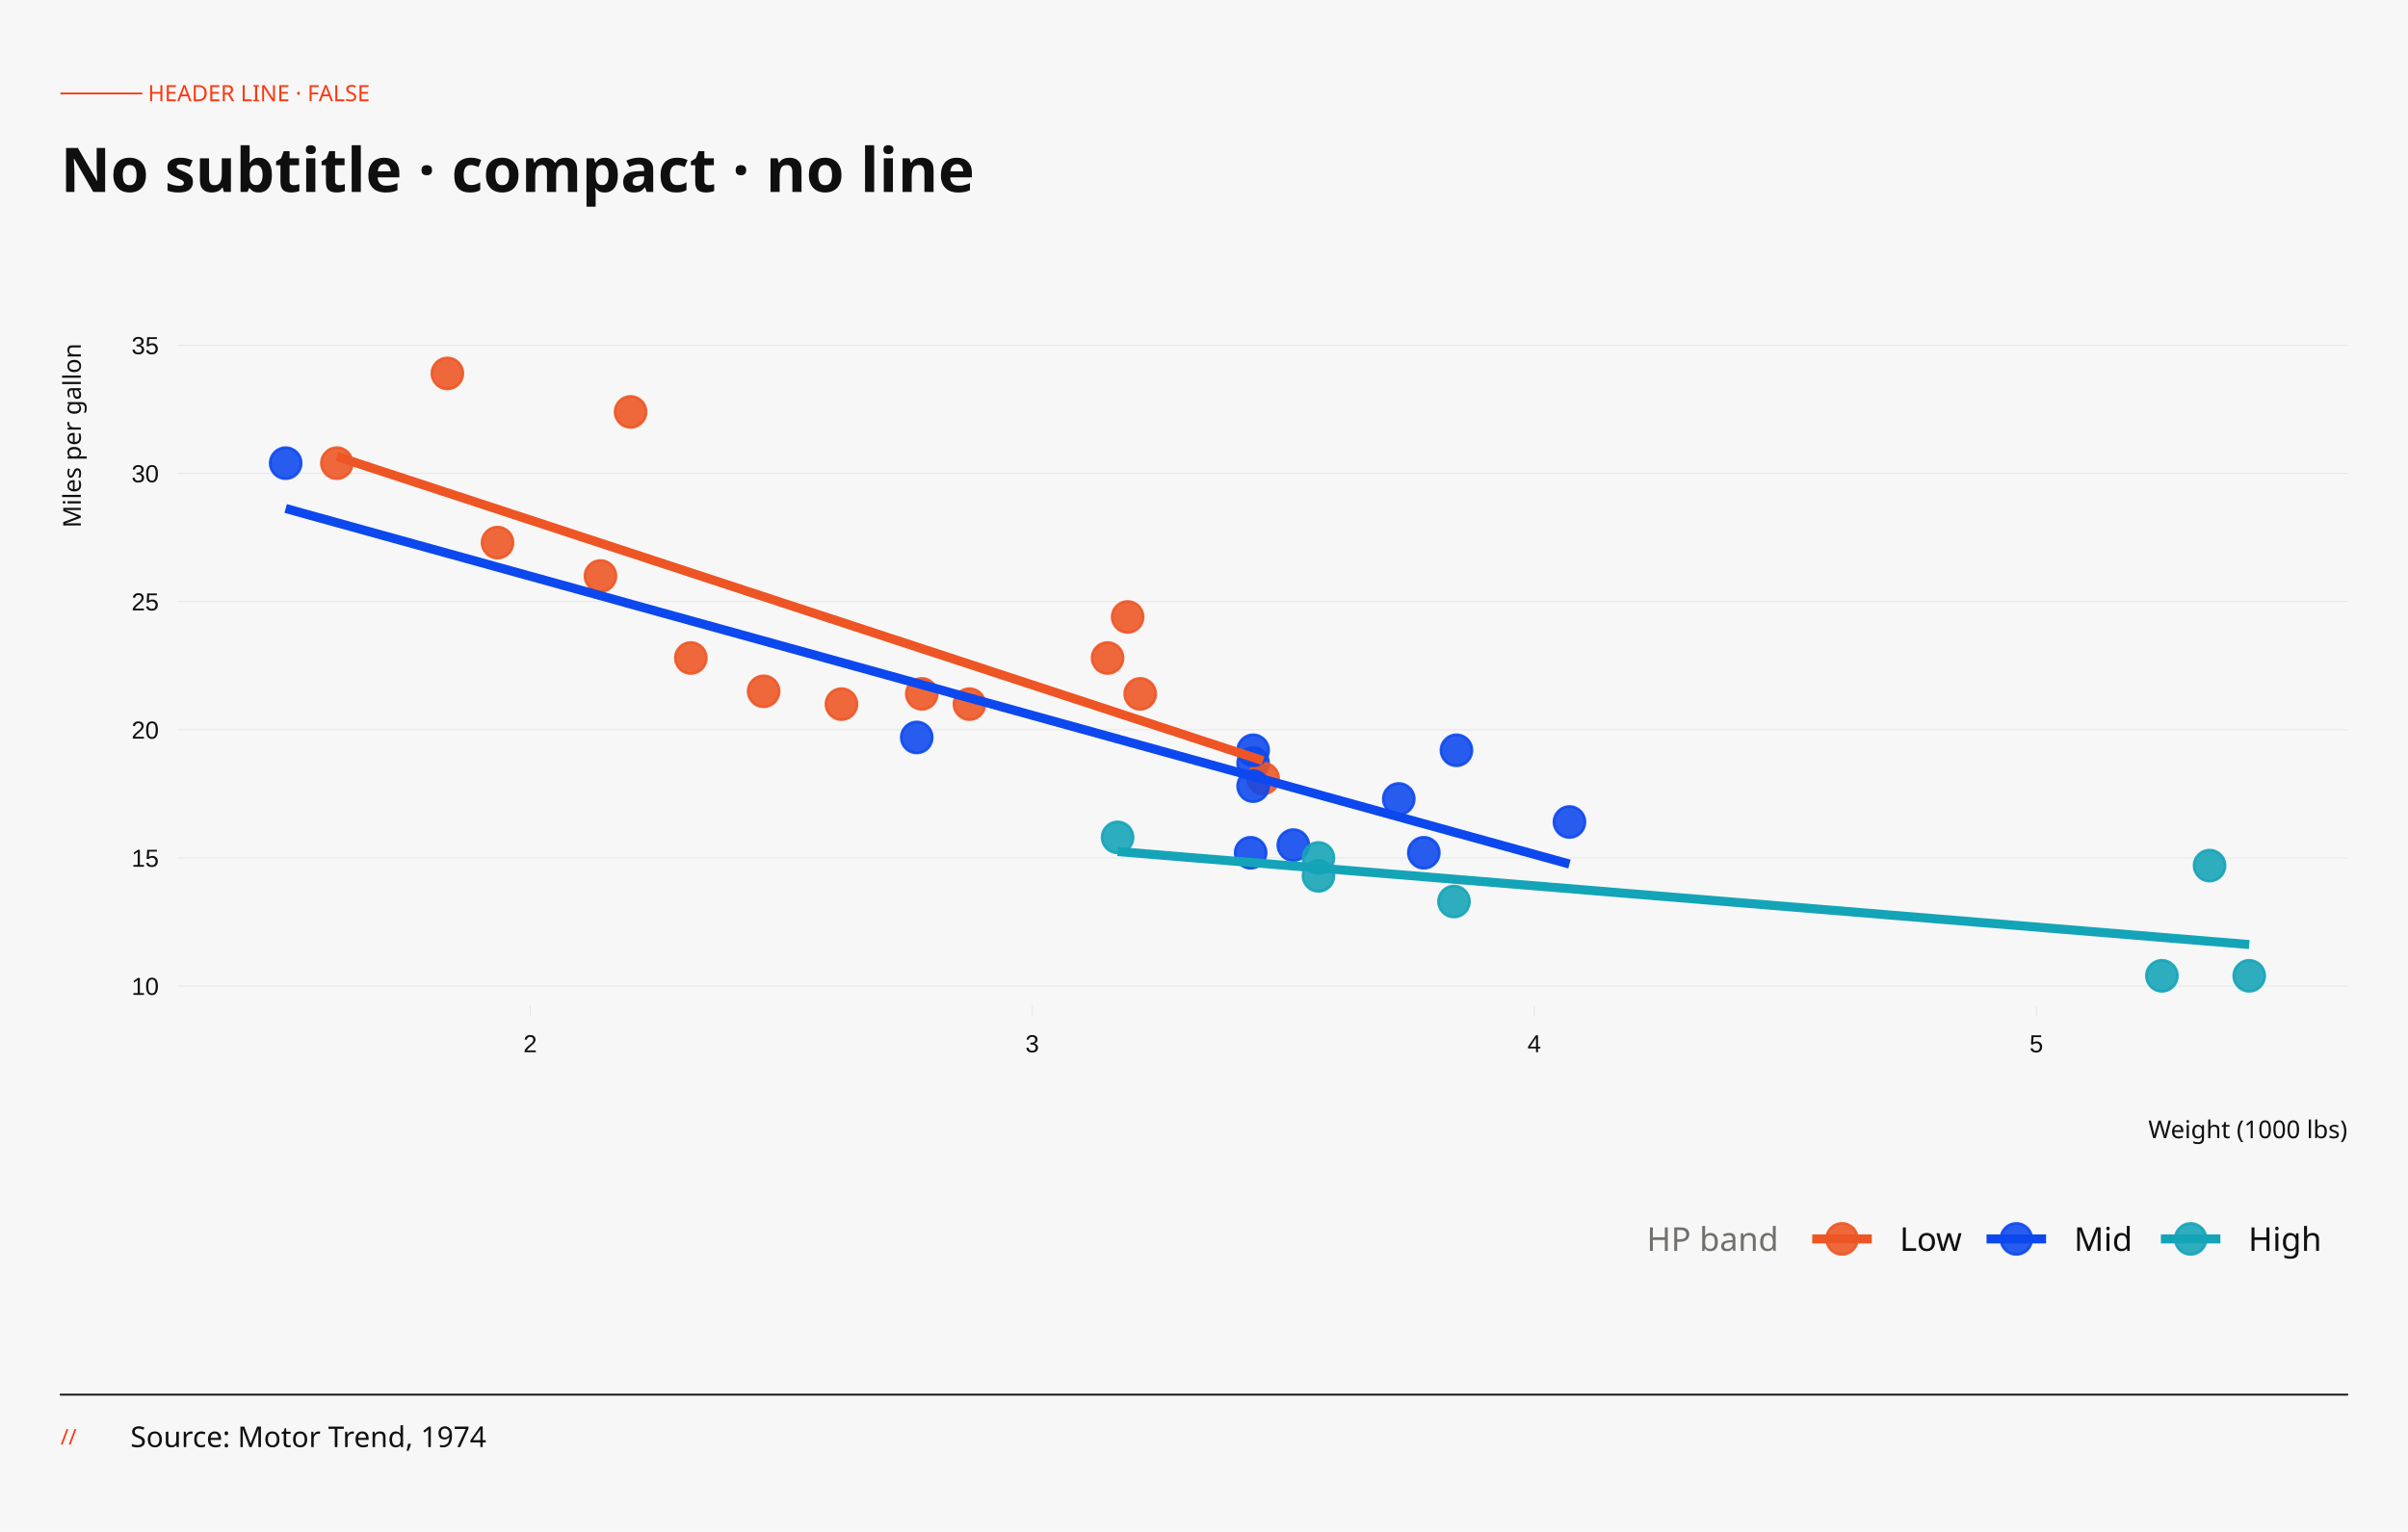
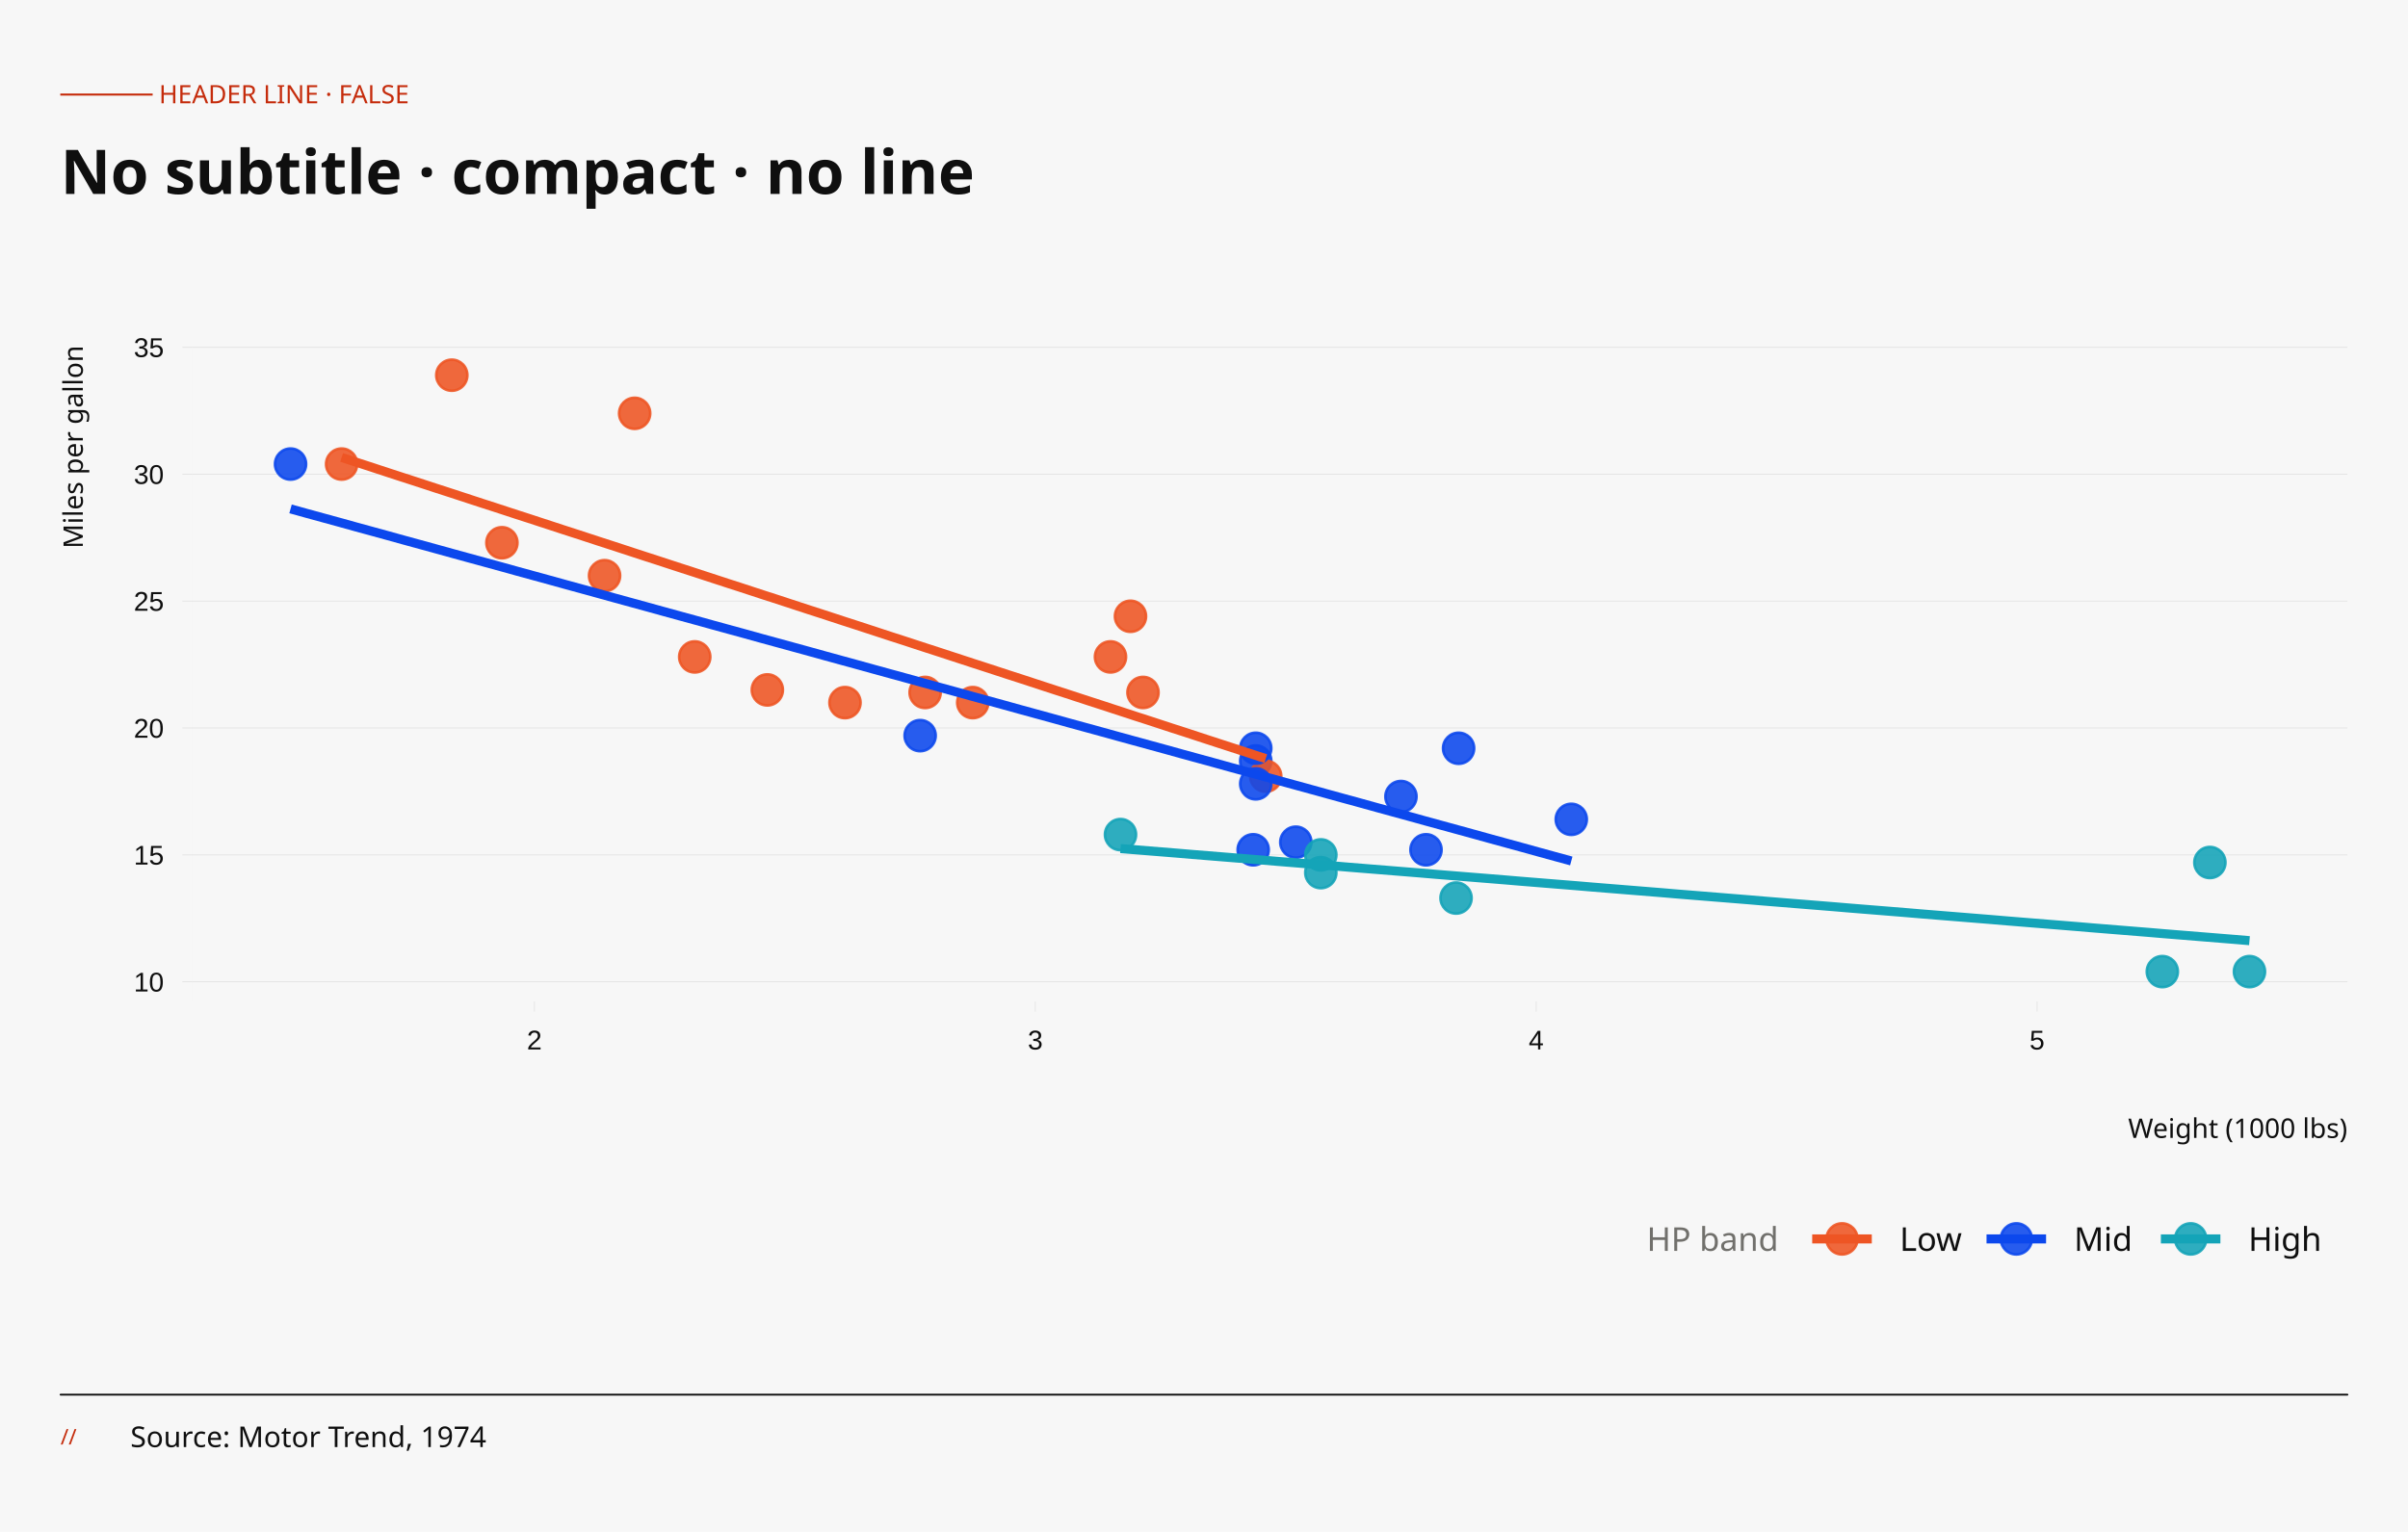
<svg xmlns="http://www.w3.org/2000/svg" width="396.00pt" height="252.00pt" viewBox="0 0 396.00 252.00">
  <g class="svglite">
    <defs>
      <style type="text/css">
    .svglite line, .svglite polyline, .svglite polygon, .svglite path, .svglite rect, .svglite circle {
      fill: none;
      stroke: #000000;
      stroke-linecap: round;
      stroke-linejoin: round;
      stroke-miterlimit: 10.00;
    }
    .svglite text {
      white-space: pre;
    }
    .svglite g.glyphgroup path {
      fill: inherit;
      stroke: none;
    }
  </style>
    </defs>
    <rect width="100%" height="100%" style="stroke: none; fill: none;" />
    <defs>
      <clipPath id="cpMC4wMHwzOTYuMDB8MC4wMHwyNTIuMDA=">
        <rect x="0.00" y="0.00" width="396.00" height="252.00" />
      </clipPath>
    </defs>
    <g clip-path="url(#cpMC4wMHwzOTYuMDB8MC4wMHwyNTIuMDA=)">
      <rect x="-0" y="0.00" width="396.00" height="252.00" style="stroke-width: 0.65; stroke: none; fill: #F7F7F7;" />
    </g>
    <defs>
-       <clipPath id="cpMzAuODN8Mzg2LjA0fDU2LjQ4fDE2NS40OA==">
-         <rect x="30.83" y="56.48" width="355.20" height="109.00" />
+       <clipPath id="cpMzEuNjd8Mzg2LjA0fDU2LjgyfDE2NC43NA==">
+         <rect x="31.67" y="56.82" width="354.37" height="107.92" />
      </clipPath>
    </defs>
-     <g clip-path="url(#cpMzAuODN8Mzg2LjA0fDU2LjQ4fDE2NS40OA==)">
-       <rect x="30.83" y="56.48" width="355.20" height="109.00" style="stroke-width: 0.65; stroke: none; fill: #F7F7F7;" />
-       <polyline points="30.83,162.21 386.04,162.21 " style="stroke-width: 0.15; stroke: #E4E4E4; stroke-linecap: butt;" />
-       <polyline points="30.83,141.13 386.04,141.13 " style="stroke-width: 0.15; stroke: #E4E4E4; stroke-linecap: butt;" />
-       <polyline points="30.83,120.05 386.04,120.05 " style="stroke-width: 0.15; stroke: #E4E4E4; stroke-linecap: butt;" />
-       <polyline points="30.83,98.96 386.04,98.96 " style="stroke-width: 0.15; stroke: #E4E4E4; stroke-linecap: butt;" />
-       <polyline points="30.83,77.88 386.04,77.88 " style="stroke-width: 0.15; stroke: #E4E4E4; stroke-linecap: butt;" />
-       <polyline points="30.83,56.80 386.04,56.80 " style="stroke-width: 0.15; stroke: #E4E4E4; stroke-linecap: butt;" />
-       <circle cx="138.38" cy="115.83" r="2.56" style="stroke-width: 0.43; stroke: #EE5524; stroke-opacity: 0.88; fill: #EE5524; fill-opacity: 0.88;" />
-       <circle cx="159.43" cy="115.83" r="2.56" style="stroke-width: 0.43; stroke: #EE5524; stroke-opacity: 0.88; fill: #EE5524; fill-opacity: 0.88;" />
-       <circle cx="113.61" cy="108.24" r="2.56" style="stroke-width: 0.43; stroke: #EE5524; stroke-opacity: 0.88; fill: #EE5524; fill-opacity: 0.88;" />
-       <circle cx="187.51" cy="114.14" r="2.56" style="stroke-width: 0.43; stroke: #EE5524; stroke-opacity: 0.88; fill: #EE5524; fill-opacity: 0.88;" />
-       <circle cx="206.08" cy="125.53" r="2.56" style="stroke-width: 0.43; stroke: #0C48ED; stroke-opacity: 0.88; fill: #0C48ED; fill-opacity: 0.88;" />
-       <circle cx="207.73" cy="128.06" r="2.56" style="stroke-width: 0.43; stroke: #EE5524; stroke-opacity: 0.88; fill: #EE5524; fill-opacity: 0.88;" />
-       <circle cx="216.82" cy="144.08" r="2.56" style="stroke-width: 0.43; stroke: #14A4B8; stroke-opacity: 0.88; fill: #14A4B8; fill-opacity: 0.88;" />
-       <circle cx="185.44" cy="101.49" r="2.56" style="stroke-width: 0.43; stroke: #EE5524; stroke-opacity: 0.88; fill: #EE5524; fill-opacity: 0.88;" />
-       <circle cx="182.14" cy="108.24" r="2.56" style="stroke-width: 0.43; stroke: #EE5524; stroke-opacity: 0.88; fill: #EE5524; fill-opacity: 0.88;" />
-       <circle cx="206.08" cy="123.42" r="2.56" style="stroke-width: 0.43; stroke: #0C48ED; stroke-opacity: 0.88; fill: #0C48ED; fill-opacity: 0.88;" />
-       <circle cx="206.08" cy="129.32" r="2.56" style="stroke-width: 0.43; stroke: #0C48ED; stroke-opacity: 0.88; fill: #0C48ED; fill-opacity: 0.88;" />
-       <circle cx="258.10" cy="135.22" r="2.56" style="stroke-width: 0.43; stroke: #0C48ED; stroke-opacity: 0.88; fill: #0C48ED; fill-opacity: 0.88;" />
-       <circle cx="230.03" cy="131.43" r="2.56" style="stroke-width: 0.43; stroke: #0C48ED; stroke-opacity: 0.88; fill: #0C48ED; fill-opacity: 0.88;" />
-       <circle cx="234.15" cy="140.28" r="2.56" style="stroke-width: 0.43; stroke: #0C48ED; stroke-opacity: 0.88; fill: #0C48ED; fill-opacity: 0.88;" />
-       <circle cx="355.53" cy="160.52" r="2.56" style="stroke-width: 0.43; stroke: #14A4B8; stroke-opacity: 0.88; fill: #14A4B8; fill-opacity: 0.88;" />
-       <circle cx="369.89" cy="160.52" r="2.56" style="stroke-width: 0.43; stroke: #14A4B8; stroke-opacity: 0.88; fill: #14A4B8; fill-opacity: 0.88;" />
-       <circle cx="363.37" cy="142.39" r="2.56" style="stroke-width: 0.43; stroke: #14A4B8; stroke-opacity: 0.88; fill: #14A4B8; fill-opacity: 0.88;" />
-       <circle cx="103.70" cy="67.76" r="2.56" style="stroke-width: 0.43; stroke: #EE5524; stroke-opacity: 0.88; fill: #EE5524; fill-opacity: 0.88;" />
-       <circle cx="55.40" cy="76.19" r="2.56" style="stroke-width: 0.43; stroke: #EE5524; stroke-opacity: 0.88; fill: #EE5524; fill-opacity: 0.88;" />
-       <circle cx="73.57" cy="61.43" r="2.56" style="stroke-width: 0.43; stroke: #EE5524; stroke-opacity: 0.88; fill: #EE5524; fill-opacity: 0.88;" />
-       <circle cx="125.58" cy="113.72" r="2.56" style="stroke-width: 0.43; stroke: #EE5524; stroke-opacity: 0.88; fill: #EE5524; fill-opacity: 0.88;" />
-       <circle cx="212.69" cy="139.02" r="2.56" style="stroke-width: 0.43; stroke: #0C48ED; stroke-opacity: 0.88; fill: #0C48ED; fill-opacity: 0.88;" />
-       <circle cx="205.67" cy="140.28" r="2.56" style="stroke-width: 0.43; stroke: #0C48ED; stroke-opacity: 0.88; fill: #0C48ED; fill-opacity: 0.88;" />
-       <circle cx="239.11" cy="148.30" r="2.56" style="stroke-width: 0.43; stroke: #14A4B8; stroke-opacity: 0.88; fill: #14A4B8; fill-opacity: 0.88;" />
-       <circle cx="239.52" cy="123.42" r="2.56" style="stroke-width: 0.43; stroke: #0C48ED; stroke-opacity: 0.88; fill: #0C48ED; fill-opacity: 0.88;" />
-       <circle cx="81.82" cy="89.26" r="2.56" style="stroke-width: 0.43; stroke: #EE5524; stroke-opacity: 0.88; fill: #EE5524; fill-opacity: 0.88;" />
-       <circle cx="98.75" cy="94.75" r="2.56" style="stroke-width: 0.43; stroke: #EE5524; stroke-opacity: 0.88; fill: #EE5524; fill-opacity: 0.88;" />
-       <circle cx="46.98" cy="76.19" r="2.56" style="stroke-width: 0.43; stroke: #0C48ED; stroke-opacity: 0.88; fill: #0C48ED; fill-opacity: 0.88;" />
-       <circle cx="183.79" cy="137.75" r="2.56" style="stroke-width: 0.43; stroke: #14A4B8; stroke-opacity: 0.88; fill: #14A4B8; fill-opacity: 0.88;" />
-       <circle cx="150.76" cy="121.31" r="2.56" style="stroke-width: 0.43; stroke: #0C48ED; stroke-opacity: 0.88; fill: #0C48ED; fill-opacity: 0.88;" />
-       <circle cx="216.82" cy="141.13" r="2.56" style="stroke-width: 0.43; stroke: #14A4B8; stroke-opacity: 0.88; fill: #14A4B8; fill-opacity: 0.88;" />
-       <circle cx="151.59" cy="114.14" r="2.56" style="stroke-width: 0.43; stroke: #EE5524; stroke-opacity: 0.88; fill: #EE5524; fill-opacity: 0.88;" />
-       <polyline points="55.40,75.10 57.33,75.73 59.26,76.36 61.19,77.00 63.11,77.63 65.04,78.26 66.97,78.90 68.90,79.53 70.83,80.16 72.76,80.80 74.68,81.43 76.61,82.06 78.54,82.70 80.47,83.33 82.40,83.96 84.32,84.60 86.25,85.23 88.18,85.86 90.11,86.50 92.04,87.13 93.97,87.76 95.89,88.40 97.82,89.03 99.75,89.66 101.68,90.30 103.61,90.93 105.54,91.56 107.46,92.20 109.39,92.83 111.32,93.46 113.25,94.10 115.18,94.73 117.11,95.37 119.03,96.00 120.96,96.63 122.89,97.27 124.82,97.90 126.75,98.53 128.67,99.17 130.60,99.80 132.53,100.43 134.46,101.07 136.39,101.70 138.32,102.33 140.24,102.97 142.17,103.60 144.10,104.23 146.03,104.87 147.96,105.50 149.89,106.13 151.81,106.77 153.74,107.40 155.67,108.03 157.60,108.67 159.53,109.30 161.46,109.93 163.38,110.57 165.31,111.20 167.24,111.83 169.17,112.47 171.10,113.10 173.02,113.73 174.95,114.37 176.88,115.00 178.81,115.63 180.74,116.27 182.67,116.90 184.59,117.54 186.52,118.17 188.45,118.80 190.38,119.44 192.31,120.07 194.24,120.70 196.16,121.34 198.09,121.97 200.02,122.60 201.95,123.24 203.88,123.87 205.81,124.50 207.73,125.14 " style="stroke-width: 1.49; stroke: #EE5524; stroke-linecap: butt;" />
-       <polyline points="46.98,83.64 49.65,84.39 52.32,85.13 55.00,85.87 57.67,86.61 60.34,87.35 63.01,88.09 65.69,88.83 68.36,89.57 71.03,90.31 73.70,91.05 76.38,91.79 79.05,92.53 81.72,93.27 84.39,94.01 87.07,94.75 89.74,95.49 92.41,96.23 95.08,96.97 97.75,97.71 100.43,98.45 103.10,99.20 105.77,99.94 108.44,100.68 111.12,101.42 113.79,102.16 116.46,102.90 119.13,103.64 121.81,104.38 124.48,105.12 127.15,105.86 129.82,106.60 132.50,107.34 135.17,108.08 137.84,108.82 140.51,109.56 143.19,110.30 145.86,111.04 148.53,111.78 151.20,112.52 153.88,113.26 156.55,114.01 159.22,114.75 161.89,115.49 164.56,116.23 167.24,116.97 169.91,117.71 172.58,118.45 175.25,119.19 177.93,119.93 180.60,120.67 183.27,121.41 185.94,122.15 188.62,122.89 191.29,123.63 193.96,124.37 196.63,125.11 199.31,125.85 201.98,126.59 204.65,127.33 207.32,128.07 210.00,128.82 212.67,129.56 215.34,130.30 218.01,131.04 220.68,131.78 223.36,132.52 226.03,133.26 228.70,134.00 231.37,134.74 234.05,135.48 236.72,136.22 239.39,136.96 242.06,137.70 244.74,138.44 247.41,139.18 250.08,139.92 252.75,140.66 255.43,141.40 258.10,142.14 " style="stroke-width: 1.49; stroke: #0C48ED; stroke-linecap: butt;" />
-       <polyline points="183.79,140.08 186.15,140.27 188.50,140.46 190.86,140.66 193.21,140.85 195.57,141.05 197.92,141.24 200.28,141.43 202.64,141.63 204.99,141.82 207.35,142.01 209.70,142.21 212.06,142.40 214.41,142.59 216.77,142.79 219.13,142.98 221.48,143.18 223.84,143.37 226.19,143.56 228.55,143.76 230.90,143.95 233.26,144.14 235.62,144.34 237.97,144.53 240.33,144.73 242.68,144.92 245.04,145.11 247.39,145.31 249.75,145.50 252.11,145.69 254.46,145.89 256.82,146.08 259.17,146.27 261.53,146.47 263.88,146.66 266.24,146.86 268.60,147.05 270.95,147.24 273.31,147.44 275.66,147.63 278.02,147.82 280.37,148.02 282.73,148.21 285.09,148.41 287.44,148.60 289.80,148.79 292.15,148.99 294.51,149.18 296.86,149.37 299.22,149.57 301.58,149.76 303.93,149.95 306.29,150.15 308.64,150.34 311.00,150.54 313.35,150.73 315.71,150.92 318.07,151.12 320.42,151.31 322.78,151.50 325.13,151.70 327.49,151.89 329.84,152.08 332.20,152.28 334.56,152.47 336.91,152.67 339.27,152.86 341.62,153.05 343.98,153.25 346.33,153.44 348.69,153.63 351.05,153.83 353.40,154.02 355.76,154.22 358.11,154.41 360.47,154.60 362.82,154.80 365.18,154.99 367.54,155.18 369.89,155.38 " style="stroke-width: 1.49; stroke: #14A4B8; stroke-linecap: butt;" />
+     <g clip-path="url(#cpMzEuNjd8Mzg2LjA0fDU2LjgyfDE2NC43NA==)">
+       <rect x="31.67" y="56.82" width="354.37" height="107.92" style="stroke-width: 0.65; stroke: none; fill: #F7F7F7;" />
+       <polyline points="31.67,161.50 386.04,161.50 " style="stroke-width: 0.15; stroke: #E4E4E4; stroke-linecap: butt;" />
+       <polyline points="31.67,140.63 386.04,140.63 " style="stroke-width: 0.15; stroke: #E4E4E4; stroke-linecap: butt;" />
+       <polyline points="31.67,119.75 386.04,119.75 " style="stroke-width: 0.15; stroke: #E4E4E4; stroke-linecap: butt;" />
+       <polyline points="31.67,98.88 386.04,98.88 " style="stroke-width: 0.15; stroke: #E4E4E4; stroke-linecap: butt;" />
+       <polyline points="31.67,78.01 386.04,78.01 " style="stroke-width: 0.15; stroke: #E4E4E4; stroke-linecap: butt;" />
+       <polyline points="31.67,57.13 386.04,57.13 " style="stroke-width: 0.15; stroke: #E4E4E4; stroke-linecap: butt;" />
+       <circle cx="138.96" cy="115.58" r="2.56" style="stroke-width: 0.43; stroke: #EE5524; stroke-opacity: 0.88; fill: #EE5524; fill-opacity: 0.88;" />
+       <circle cx="159.97" cy="115.58" r="2.56" style="stroke-width: 0.43; stroke: #EE5524; stroke-opacity: 0.88; fill: #EE5524; fill-opacity: 0.88;" />
+       <circle cx="114.25" cy="108.06" r="2.56" style="stroke-width: 0.43; stroke: #EE5524; stroke-opacity: 0.88; fill: #EE5524; fill-opacity: 0.88;" />
+       <circle cx="187.97" cy="113.91" r="2.56" style="stroke-width: 0.43; stroke: #EE5524; stroke-opacity: 0.88; fill: #EE5524; fill-opacity: 0.88;" />
+       <circle cx="206.51" cy="125.18" r="2.56" style="stroke-width: 0.43; stroke: #0C48ED; stroke-opacity: 0.88; fill: #0C48ED; fill-opacity: 0.88;" />
+       <circle cx="208.15" cy="127.69" r="2.56" style="stroke-width: 0.43; stroke: #EE5524; stroke-opacity: 0.88; fill: #EE5524; fill-opacity: 0.88;" />
+       <circle cx="217.21" cy="143.55" r="2.56" style="stroke-width: 0.43; stroke: #14A4B8; stroke-opacity: 0.88; fill: #14A4B8; fill-opacity: 0.88;" />
+       <circle cx="185.91" cy="101.38" r="2.56" style="stroke-width: 0.43; stroke: #EE5524; stroke-opacity: 0.88; fill: #EE5524; fill-opacity: 0.88;" />
+       <circle cx="182.62" cy="108.06" r="2.56" style="stroke-width: 0.43; stroke: #EE5524; stroke-opacity: 0.88; fill: #EE5524; fill-opacity: 0.88;" />
+       <circle cx="206.51" cy="123.09" r="2.56" style="stroke-width: 0.43; stroke: #0C48ED; stroke-opacity: 0.88; fill: #0C48ED; fill-opacity: 0.88;" />
+       <circle cx="206.51" cy="128.94" r="2.56" style="stroke-width: 0.43; stroke: #0C48ED; stroke-opacity: 0.88; fill: #0C48ED; fill-opacity: 0.88;" />
+       <circle cx="258.40" cy="134.78" r="2.56" style="stroke-width: 0.43; stroke: #0C48ED; stroke-opacity: 0.88; fill: #0C48ED; fill-opacity: 0.88;" />
+       <circle cx="230.39" cy="131.03" r="2.56" style="stroke-width: 0.43; stroke: #0C48ED; stroke-opacity: 0.88; fill: #0C48ED; fill-opacity: 0.88;" />
+       <circle cx="234.51" cy="139.79" r="2.56" style="stroke-width: 0.43; stroke: #0C48ED; stroke-opacity: 0.88; fill: #0C48ED; fill-opacity: 0.88;" />
+       <circle cx="355.60" cy="159.83" r="2.56" style="stroke-width: 0.43; stroke: #14A4B8; stroke-opacity: 0.88; fill: #14A4B8; fill-opacity: 0.88;" />
+       <circle cx="369.93" cy="159.83" r="2.56" style="stroke-width: 0.43; stroke: #14A4B8; stroke-opacity: 0.88; fill: #14A4B8; fill-opacity: 0.88;" />
+       <circle cx="363.42" cy="141.88" r="2.56" style="stroke-width: 0.43; stroke: #14A4B8; stroke-opacity: 0.88; fill: #14A4B8; fill-opacity: 0.88;" />
+       <circle cx="104.37" cy="67.99" r="2.56" style="stroke-width: 0.43; stroke: #EE5524; stroke-opacity: 0.88; fill: #EE5524; fill-opacity: 0.88;" />
+       <circle cx="56.18" cy="76.34" r="2.56" style="stroke-width: 0.43; stroke: #EE5524; stroke-opacity: 0.88; fill: #EE5524; fill-opacity: 0.88;" />
+       <circle cx="74.30" cy="61.72" r="2.56" style="stroke-width: 0.43; stroke: #EE5524; stroke-opacity: 0.88; fill: #EE5524; fill-opacity: 0.88;" />
+       <circle cx="126.19" cy="113.49" r="2.56" style="stroke-width: 0.43; stroke: #EE5524; stroke-opacity: 0.88; fill: #EE5524; fill-opacity: 0.88;" />
+       <circle cx="213.10" cy="138.54" r="2.56" style="stroke-width: 0.43; stroke: #0C48ED; stroke-opacity: 0.88; fill: #0C48ED; fill-opacity: 0.88;" />
+       <circle cx="206.09" cy="139.79" r="2.56" style="stroke-width: 0.43; stroke: #0C48ED; stroke-opacity: 0.88; fill: #0C48ED; fill-opacity: 0.88;" />
+       <circle cx="239.45" cy="147.73" r="2.56" style="stroke-width: 0.43; stroke: #14A4B8; stroke-opacity: 0.88; fill: #14A4B8; fill-opacity: 0.88;" />
+       <circle cx="239.87" cy="123.09" r="2.56" style="stroke-width: 0.43; stroke: #0C48ED; stroke-opacity: 0.88; fill: #0C48ED; fill-opacity: 0.88;" />
+       <circle cx="82.54" cy="89.28" r="2.56" style="stroke-width: 0.43; stroke: #EE5524; stroke-opacity: 0.88; fill: #EE5524; fill-opacity: 0.88;" />
+       <circle cx="99.42" cy="94.70" r="2.56" style="stroke-width: 0.43; stroke: #EE5524; stroke-opacity: 0.88; fill: #EE5524; fill-opacity: 0.88;" />
+       <circle cx="47.78" cy="76.34" r="2.56" style="stroke-width: 0.43; stroke: #0C48ED; stroke-opacity: 0.88; fill: #0C48ED; fill-opacity: 0.88;" />
+       <circle cx="184.27" cy="137.29" r="2.56" style="stroke-width: 0.43; stroke: #14A4B8; stroke-opacity: 0.88; fill: #14A4B8; fill-opacity: 0.88;" />
+       <circle cx="151.32" cy="121.01" r="2.56" style="stroke-width: 0.43; stroke: #0C48ED; stroke-opacity: 0.88; fill: #0C48ED; fill-opacity: 0.88;" />
+       <circle cx="217.21" cy="140.63" r="2.56" style="stroke-width: 0.43; stroke: #14A4B8; stroke-opacity: 0.88; fill: #14A4B8; fill-opacity: 0.88;" />
+       <circle cx="152.14" cy="113.91" r="2.56" style="stroke-width: 0.43; stroke: #EE5524; stroke-opacity: 0.88; fill: #EE5524; fill-opacity: 0.88;" />
+       <polyline points="56.18,75.25 58.10,75.88 60.03,76.50 61.95,77.13 63.87,77.76 65.80,78.39 67.72,79.01 69.65,79.64 71.57,80.27 73.49,80.89 75.42,81.52 77.34,82.15 79.26,82.78 81.19,83.40 83.11,84.03 85.03,84.66 86.96,85.28 88.88,85.91 90.81,86.54 92.73,87.17 94.65,87.79 96.58,88.42 98.50,89.05 100.42,89.67 102.35,90.30 104.27,90.93 106.20,91.56 108.12,92.18 110.04,92.81 111.97,93.44 113.89,94.06 115.81,94.69 117.74,95.32 119.66,95.95 121.59,96.57 123.51,97.20 125.43,97.83 127.36,98.45 129.28,99.08 131.20,99.71 133.13,100.34 135.05,100.96 136.98,101.59 138.90,102.22 140.82,102.84 142.75,103.47 144.67,104.10 146.59,104.73 148.52,105.35 150.44,105.98 152.37,106.61 154.29,107.23 156.21,107.86 158.14,108.49 160.06,109.12 161.98,109.74 163.91,110.37 165.83,111.00 167.76,111.62 169.68,112.25 171.60,112.88 173.53,113.51 175.45,114.13 177.37,114.76 179.30,115.39 181.22,116.01 183.14,116.64 185.07,117.27 186.99,117.90 188.92,118.52 190.84,119.15 192.76,119.78 194.69,120.40 196.61,121.03 198.53,121.66 200.46,122.29 202.38,122.91 204.31,123.54 206.23,124.17 208.15,124.79 " style="stroke-width: 1.49; stroke: #EE5524; stroke-linecap: butt;" />
+       <polyline points="47.78,83.71 50.44,84.45 53.11,85.18 55.78,85.91 58.44,86.65 61.11,87.38 63.77,88.11 66.44,88.85 69.11,89.58 71.77,90.31 74.44,91.05 77.10,91.78 79.77,92.51 82.44,93.24 85.10,93.98 87.77,94.71 90.43,95.44 93.10,96.18 95.77,96.91 98.43,97.64 101.10,98.38 103.77,99.11 106.43,99.84 109.10,100.58 111.76,101.31 114.43,102.04 117.10,102.78 119.76,103.51 122.43,104.24 125.09,104.98 127.76,105.71 130.43,106.44 133.09,107.17 135.76,107.91 138.42,108.64 141.09,109.37 143.76,110.11 146.42,110.84 149.09,111.57 151.76,112.31 154.42,113.04 157.09,113.77 159.75,114.51 162.42,115.24 165.09,115.97 167.75,116.71 170.42,117.44 173.08,118.17 175.75,118.91 178.42,119.64 181.08,120.37 183.75,121.11 186.41,121.84 189.08,122.57 191.75,123.30 194.41,124.04 197.08,124.77 199.75,125.50 202.41,126.24 205.08,126.97 207.74,127.70 210.41,128.44 213.08,129.17 215.74,129.90 218.41,130.64 221.07,131.37 223.74,132.10 226.41,132.84 229.07,133.57 231.74,134.30 234.40,135.04 237.07,135.77 239.74,136.50 242.40,137.23 245.07,137.97 247.74,138.70 250.40,139.43 253.07,140.17 255.73,140.90 258.40,141.63 " style="stroke-width: 1.49; stroke: #0C48ED; stroke-linecap: butt;" />
+       <polyline points="184.27,139.59 186.62,139.78 188.97,139.97 191.32,140.16 193.67,140.35 196.02,140.55 198.37,140.74 200.72,140.93 203.07,141.12 205.42,141.31 207.77,141.50 210.12,141.70 212.47,141.89 214.82,142.08 217.17,142.27 219.52,142.46 221.87,142.66 224.22,142.85 226.57,143.04 228.92,143.23 231.27,143.42 233.62,143.61 235.97,143.81 238.32,144.00 240.67,144.19 243.02,144.38 245.37,144.57 247.72,144.76 250.07,144.96 252.42,145.15 254.77,145.34 257.12,145.53 259.47,145.72 261.82,145.92 264.17,146.11 266.52,146.30 268.87,146.49 271.22,146.68 273.57,146.87 275.92,147.07 278.27,147.26 280.62,147.45 282.97,147.64 285.32,147.83 287.67,148.02 290.02,148.22 292.37,148.41 294.72,148.60 297.07,148.79 299.42,148.98 301.77,149.17 304.12,149.37 306.47,149.56 308.83,149.75 311.18,149.94 313.53,150.13 315.88,150.33 318.23,150.52 320.58,150.71 322.93,150.90 325.28,151.09 327.63,151.28 329.98,151.48 332.33,151.67 334.68,151.86 337.03,152.05 339.38,152.24 341.73,152.43 344.08,152.63 346.43,152.82 348.78,153.01 351.13,153.20 353.48,153.39 355.83,153.59 358.18,153.78 360.53,153.97 362.88,154.16 365.23,154.35 367.58,154.54 369.93,154.74 " style="stroke-width: 1.49; stroke: #14A4B8; stroke-linecap: butt;" />
    </g>
    <g clip-path="url(#cpMC4wMHwzOTYuMDB8MC4wMHwyNTIuMDA=)">
-       <text x="26.13" y="163.66" text-anchor="end" style="font-size: 4.05px;fill: #0F0F0F; font-family: &quot;Arial&quot;;" textLength="4.50px" lengthAdjust="spacingAndGlyphs">10</text>
-       <text x="26.13" y="142.58" text-anchor="end" style="font-size: 4.05px;fill: #0F0F0F; font-family: &quot;Arial&quot;;" textLength="4.50px" lengthAdjust="spacingAndGlyphs">15</text>
-       <text x="26.13" y="121.50" text-anchor="end" style="font-size: 4.05px;fill: #0F0F0F; font-family: &quot;Arial&quot;;" textLength="4.50px" lengthAdjust="spacingAndGlyphs">20</text>
-       <text x="26.13" y="100.41" text-anchor="end" style="font-size: 4.05px;fill: #0F0F0F; font-family: &quot;Arial&quot;;" textLength="4.50px" lengthAdjust="spacingAndGlyphs">25</text>
-       <text x="26.13" y="79.33" text-anchor="end" style="font-size: 4.05px;fill: #0F0F0F; font-family: &quot;Arial&quot;;" textLength="4.50px" lengthAdjust="spacingAndGlyphs">30</text>
-       <text x="26.13" y="58.25" text-anchor="end" style="font-size: 4.05px;fill: #0F0F0F; font-family: &quot;Arial&quot;;" textLength="4.50px" lengthAdjust="spacingAndGlyphs">35</text>
-       <polyline points="29.15,162.21 30.83,162.21 " style="stroke-width: 0.15; stroke: #E4E4E4; stroke-linecap: butt;" />
-       <polyline points="29.15,141.13 30.83,141.13 " style="stroke-width: 0.15; stroke: #E4E4E4; stroke-linecap: butt;" />
-       <polyline points="29.15,120.05 30.83,120.05 " style="stroke-width: 0.15; stroke: #E4E4E4; stroke-linecap: butt;" />
-       <polyline points="29.15,98.96 30.83,98.96 " style="stroke-width: 0.15; stroke: #E4E4E4; stroke-linecap: butt;" />
-       <polyline points="29.15,77.88 30.83,77.88 " style="stroke-width: 0.15; stroke: #E4E4E4; stroke-linecap: butt;" />
-       <polyline points="29.15,56.80 30.83,56.80 " style="stroke-width: 0.15; stroke: #E4E4E4; stroke-linecap: butt;" />
-       <polyline points="87.19,167.16 87.19,165.48 " style="stroke-width: 0.15; stroke: #E4E4E4; stroke-linecap: butt;" />
-       <polyline points="169.75,167.16 169.75,165.48 " style="stroke-width: 0.15; stroke: #E4E4E4; stroke-linecap: butt;" />
-       <polyline points="252.32,167.16 252.32,165.48 " style="stroke-width: 0.15; stroke: #E4E4E4; stroke-linecap: butt;" />
-       <polyline points="334.88,167.16 334.88,165.48 " style="stroke-width: 0.15; stroke: #E4E4E4; stroke-linecap: butt;" />
-       <text x="87.19" y="173.09" text-anchor="middle" style="font-size: 4.05px;fill: #0F0F0F; font-family: &quot;Arial&quot;;" textLength="2.25px" lengthAdjust="spacingAndGlyphs">2</text>
-       <text x="169.75" y="173.09" text-anchor="middle" style="font-size: 4.05px;fill: #0F0F0F; font-family: &quot;Arial&quot;;" textLength="2.25px" lengthAdjust="spacingAndGlyphs">3</text>
-       <text x="252.32" y="173.09" text-anchor="middle" style="font-size: 4.05px;fill: #0F0F0F; font-family: &quot;Arial&quot;;" textLength="2.25px" lengthAdjust="spacingAndGlyphs">4</text>
-       <text x="334.88" y="173.09" text-anchor="middle" style="font-size: 4.05px;fill: #0F0F0F; font-family: &quot;Arial&quot;;" textLength="2.25px" lengthAdjust="spacingAndGlyphs">5</text>
-       <text x="386.04" y="187.23" text-anchor="end" style="font-size: 4.05px; font-weight: 100;fill: #0F0F0F; font-family: &quot;JetBrains Mono&quot;;" textLength="41.17px" lengthAdjust="spacingAndGlyphs">Weight (1000 lbs)</text>
-       <text transform="translate(13.29,56.48) rotate(-90)" text-anchor="end" style="font-size: 4.05px; font-weight: 100;fill: #0F0F0F; font-family: &quot;JetBrains Mono&quot;;" textLength="38.75px" lengthAdjust="spacingAndGlyphs">Miles per gallon</text>
+       <text x="26.96" y="163.10" text-anchor="end" style="font-size: 4.46px;fill: #0F0F0F; font-family: &quot;Arial&quot;;" textLength="4.97px" lengthAdjust="spacingAndGlyphs">10</text>
+       <text x="26.96" y="142.22" text-anchor="end" style="font-size: 4.46px;fill: #0F0F0F; font-family: &quot;Arial&quot;;" textLength="4.97px" lengthAdjust="spacingAndGlyphs">15</text>
+       <text x="26.96" y="121.35" text-anchor="end" style="font-size: 4.46px;fill: #0F0F0F; font-family: &quot;Arial&quot;;" textLength="4.97px" lengthAdjust="spacingAndGlyphs">20</text>
+       <text x="26.96" y="100.47" text-anchor="end" style="font-size: 4.46px;fill: #0F0F0F; font-family: &quot;Arial&quot;;" textLength="4.97px" lengthAdjust="spacingAndGlyphs">25</text>
+       <text x="26.96" y="79.60" text-anchor="end" style="font-size: 4.46px;fill: #0F0F0F; font-family: &quot;Arial&quot;;" textLength="4.97px" lengthAdjust="spacingAndGlyphs">30</text>
+       <text x="26.96" y="58.73" text-anchor="end" style="font-size: 4.46px;fill: #0F0F0F; font-family: &quot;Arial&quot;;" textLength="4.97px" lengthAdjust="spacingAndGlyphs">35</text>
+       <polyline points="29.99,161.50 31.67,161.50 " style="stroke-width: 0.15; stroke: #E4E4E4; stroke-linecap: butt;" />
+       <polyline points="29.99,140.63 31.67,140.63 " style="stroke-width: 0.15; stroke: #E4E4E4; stroke-linecap: butt;" />
+       <polyline points="29.99,119.75 31.67,119.75 " style="stroke-width: 0.15; stroke: #E4E4E4; stroke-linecap: butt;" />
+       <polyline points="29.99,98.88 31.67,98.88 " style="stroke-width: 0.15; stroke: #E4E4E4; stroke-linecap: butt;" />
+       <polyline points="29.99,78.01 31.67,78.01 " style="stroke-width: 0.15; stroke: #E4E4E4; stroke-linecap: butt;" />
+       <polyline points="29.99,57.13 31.67,57.13 " style="stroke-width: 0.15; stroke: #E4E4E4; stroke-linecap: butt;" />
+       <polyline points="87.89,166.42 87.89,164.74 " style="stroke-width: 0.15; stroke: #E4E4E4; stroke-linecap: butt;" />
+       <polyline points="170.26,166.42 170.26,164.74 " style="stroke-width: 0.15; stroke: #E4E4E4; stroke-linecap: butt;" />
+       <polyline points="252.63,166.42 252.63,164.74 " style="stroke-width: 0.15; stroke: #E4E4E4; stroke-linecap: butt;" />
+       <polyline points="335.00,166.42 335.00,164.74 " style="stroke-width: 0.15; stroke: #E4E4E4; stroke-linecap: butt;" />
+       <text x="87.89" y="172.63" text-anchor="middle" style="font-size: 4.46px;fill: #0F0F0F; font-family: &quot;Arial&quot;;" textLength="2.48px" lengthAdjust="spacingAndGlyphs">2</text>
+       <text x="170.26" y="172.63" text-anchor="middle" style="font-size: 4.46px;fill: #0F0F0F; font-family: &quot;Arial&quot;;" textLength="2.48px" lengthAdjust="spacingAndGlyphs">3</text>
+       <text x="252.63" y="172.63" text-anchor="middle" style="font-size: 4.46px;fill: #0F0F0F; font-family: &quot;Arial&quot;;" textLength="2.48px" lengthAdjust="spacingAndGlyphs">4</text>
+       <text x="335.00" y="172.63" text-anchor="middle" style="font-size: 4.46px;fill: #0F0F0F; font-family: &quot;Arial&quot;;" textLength="2.48px" lengthAdjust="spacingAndGlyphs">5</text>
+       <text x="386.04" y="187.19" text-anchor="end" style="font-size: 4.46px;fill: #0F0F0F; font-family: &quot;JetBrains Mono&quot;;" textLength="45.42px" lengthAdjust="spacingAndGlyphs">Weight (1000 lbs)</text>
+       <text transform="translate(13.62,56.82) rotate(-90)" text-anchor="end" style="font-size: 4.46px;fill: #0F0F0F; font-family: &quot;JetBrains Mono&quot;;" textLength="42.75px" lengthAdjust="spacingAndGlyphs">Miles per gallon</text>
      <rect x="267.43" y="194.32" width="118.60" height="18.96" style="stroke-width: 0.75; stroke: none;" />
      <rect x="267.43" y="194.32" width="118.60" height="18.96" style="stroke-width: 0.65; stroke: none; fill: #F7F7F7;" />
      <text x="270.80" y="205.77" style="font-size: 5.40px;fill: #71706C; font-family: &quot;JetBrains Mono&quot;;" textLength="22.64px" lengthAdjust="spacingAndGlyphs">HP band</text>
      <rect x="296.80" y="197.68" width="12.24" height="12.24" style="stroke-width: 0.65; stroke: none; fill: #F7F7F7;" />
      <circle cx="302.92" cy="203.80" r="2.56" style="stroke-width: 0.43; stroke: #EE5524; stroke-opacity: 0.88; fill: #EE5524; fill-opacity: 0.88;" />
      <line x1="298.02" y1="203.80" x2="307.82" y2="203.80" style="stroke-width: 1.49; stroke: #EE5524; stroke-linecap: butt;" />
      <rect x="325.47" y="197.68" width="12.24" height="12.24" style="stroke-width: 0.65; stroke: none; fill: #F7F7F7;" />
      <circle cx="331.59" cy="203.80" r="2.56" style="stroke-width: 0.43; stroke: #0C48ED; stroke-opacity: 0.88; fill: #0C48ED; fill-opacity: 0.88;" />
      <line x1="326.69" y1="203.80" x2="336.48" y2="203.80" style="stroke-width: 1.49; stroke: #0C48ED; stroke-linecap: butt;" />
      <rect x="354.14" y="197.68" width="12.24" height="12.24" style="stroke-width: 0.65; stroke: none; fill: #F7F7F7;" />
      <circle cx="360.26" cy="203.80" r="2.56" style="stroke-width: 0.43; stroke: #14A4B8; stroke-opacity: 0.88; fill: #14A4B8; fill-opacity: 0.88;" />
      <line x1="355.36" y1="203.80" x2="365.15" y2="203.80" style="stroke-width: 1.49; stroke: #14A4B8; stroke-linecap: butt;" />
      <text x="312.40" y="205.77" style="font-size: 5.40px;fill: #0F0F0F; font-family: &quot;JetBrains Mono&quot;;" textLength="9.70px" lengthAdjust="spacingAndGlyphs">Low</text>
      <text x="341.07" y="205.77" style="font-size: 5.40px;fill: #0F0F0F; font-family: &quot;JetBrains Mono&quot;;" textLength="9.70px" lengthAdjust="spacingAndGlyphs">Mid</text>
      <text x="369.74" y="205.77" style="font-size: 5.40px;fill: #0F0F0F; font-family: &quot;JetBrains Mono&quot;;" textLength="12.94px" lengthAdjust="spacingAndGlyphs">High</text>
-       <text x="9.96" y="31.57" style="font-size: 10.12px; font-weight: 600;fill: #0F0F0F; font-family: &quot;Archivo&quot;;" textLength="136.22px" lengthAdjust="spacingAndGlyphs">No subtitle · compact · no line</text>
-       <text x="9.96" y="16.65" style="font-size: 3.71px;fill: #FD3810; font-family: &quot;JetBrains Mono&quot;;" textLength="57.69px" lengthAdjust="spacingAndGlyphs">────── HEADER LINE · FALSE</text>
-       <text x="9.96" y="237.62" style="font-size: 3.54px; font-weight: 100;fill: #FD3810; font-family: &quot;JetBrains Mono&quot;;" textLength="8.50px" lengthAdjust="spacingAndGlyphs">//  </text>
+       <text x="9.96" y="31.91" style="font-size: 10.12px; font-weight: 600;fill: #0F0F0F; font-family: &quot;Archivo&quot;;" textLength="136.22px" lengthAdjust="spacingAndGlyphs">No subtitle · compact · no line</text>
+       <text x="9.96" y="16.99" style="font-size: 4.18px;fill: #C52C0C; font-family: &quot;JetBrains Mono&quot;;" textLength="65.00px" lengthAdjust="spacingAndGlyphs">────── HEADER LINE · FALSE</text>
+       <text x="9.96" y="237.62" style="font-size: 3.54px; font-weight: 100;fill: #C52C0C; font-family: &quot;JetBrains Mono&quot;;" textLength="8.50px" lengthAdjust="spacingAndGlyphs">//  </text>
      <text x="21.45" y="238.05" style="font-size: 4.72px; font-weight: 100;fill: #0F0F0F; font-family: &quot;JetBrains Mono&quot;;" textLength="70.70px" lengthAdjust="spacingAndGlyphs">Source: Motor Trend, 1974</text>
      <polyline points="9.96,229.42 386.04,229.42 " style="stroke-width: 0.30; stroke: #0F0F0F;" />
    </g>
  </g>
</svg>
